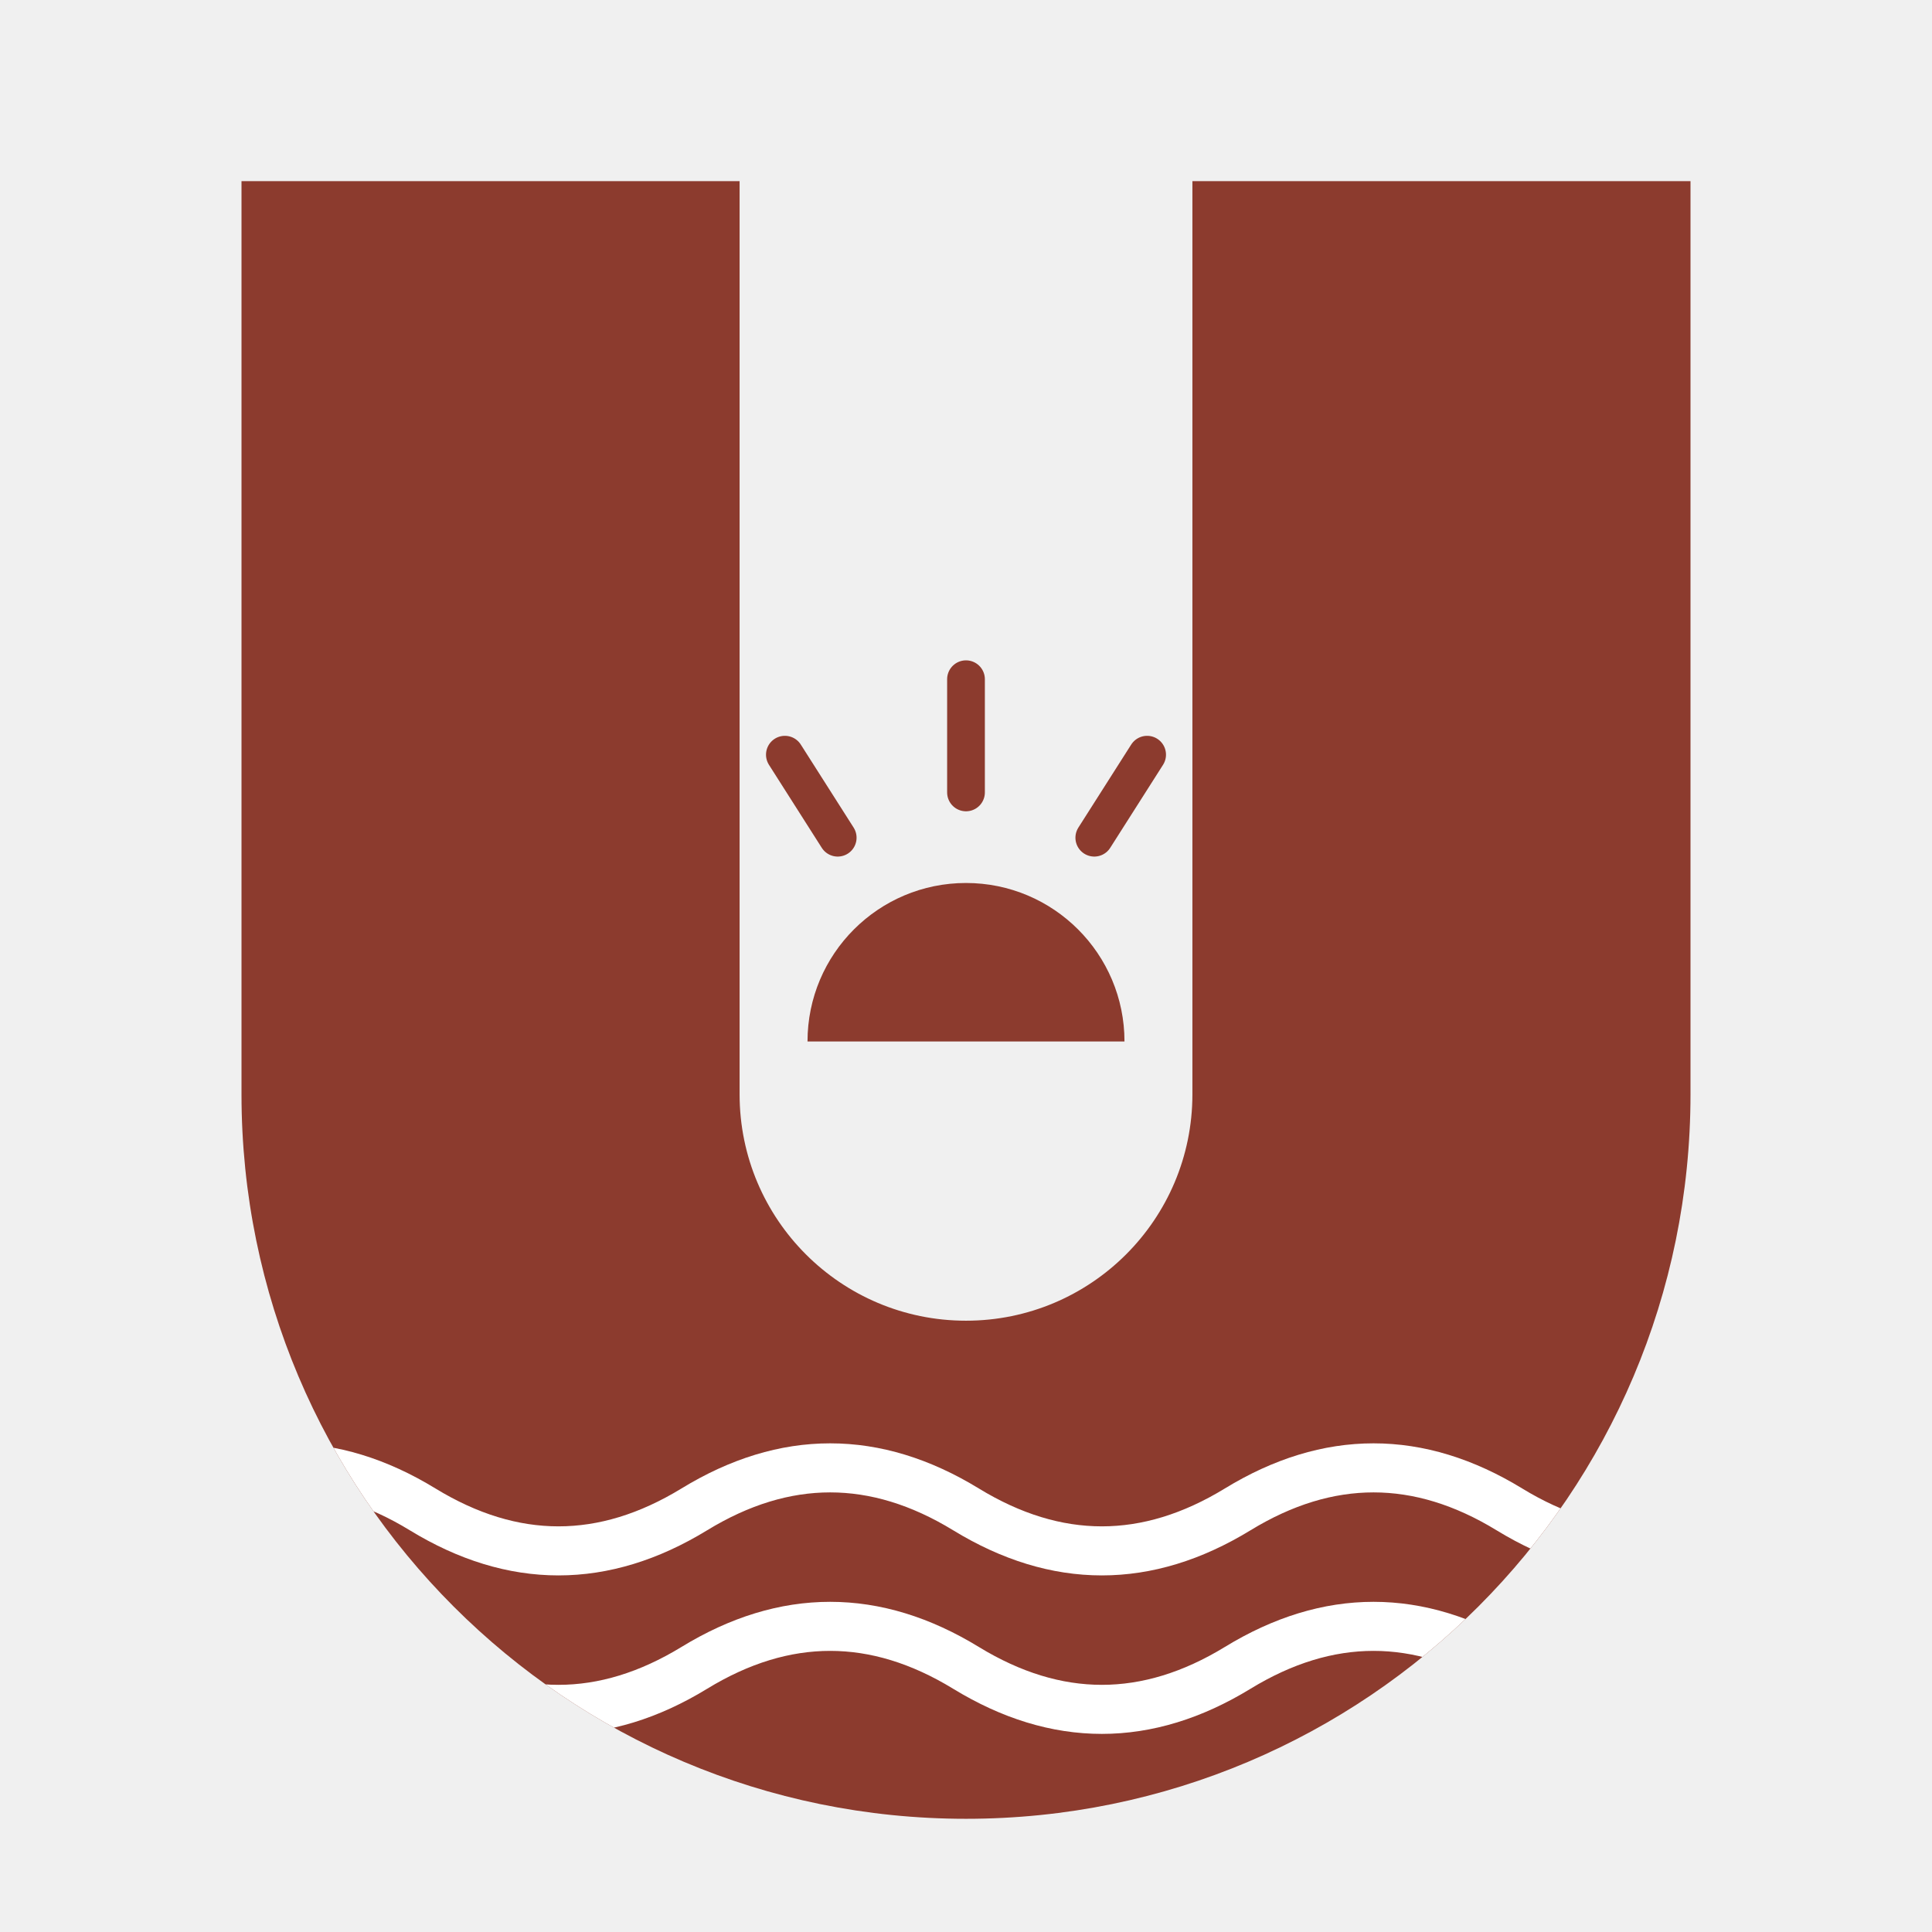
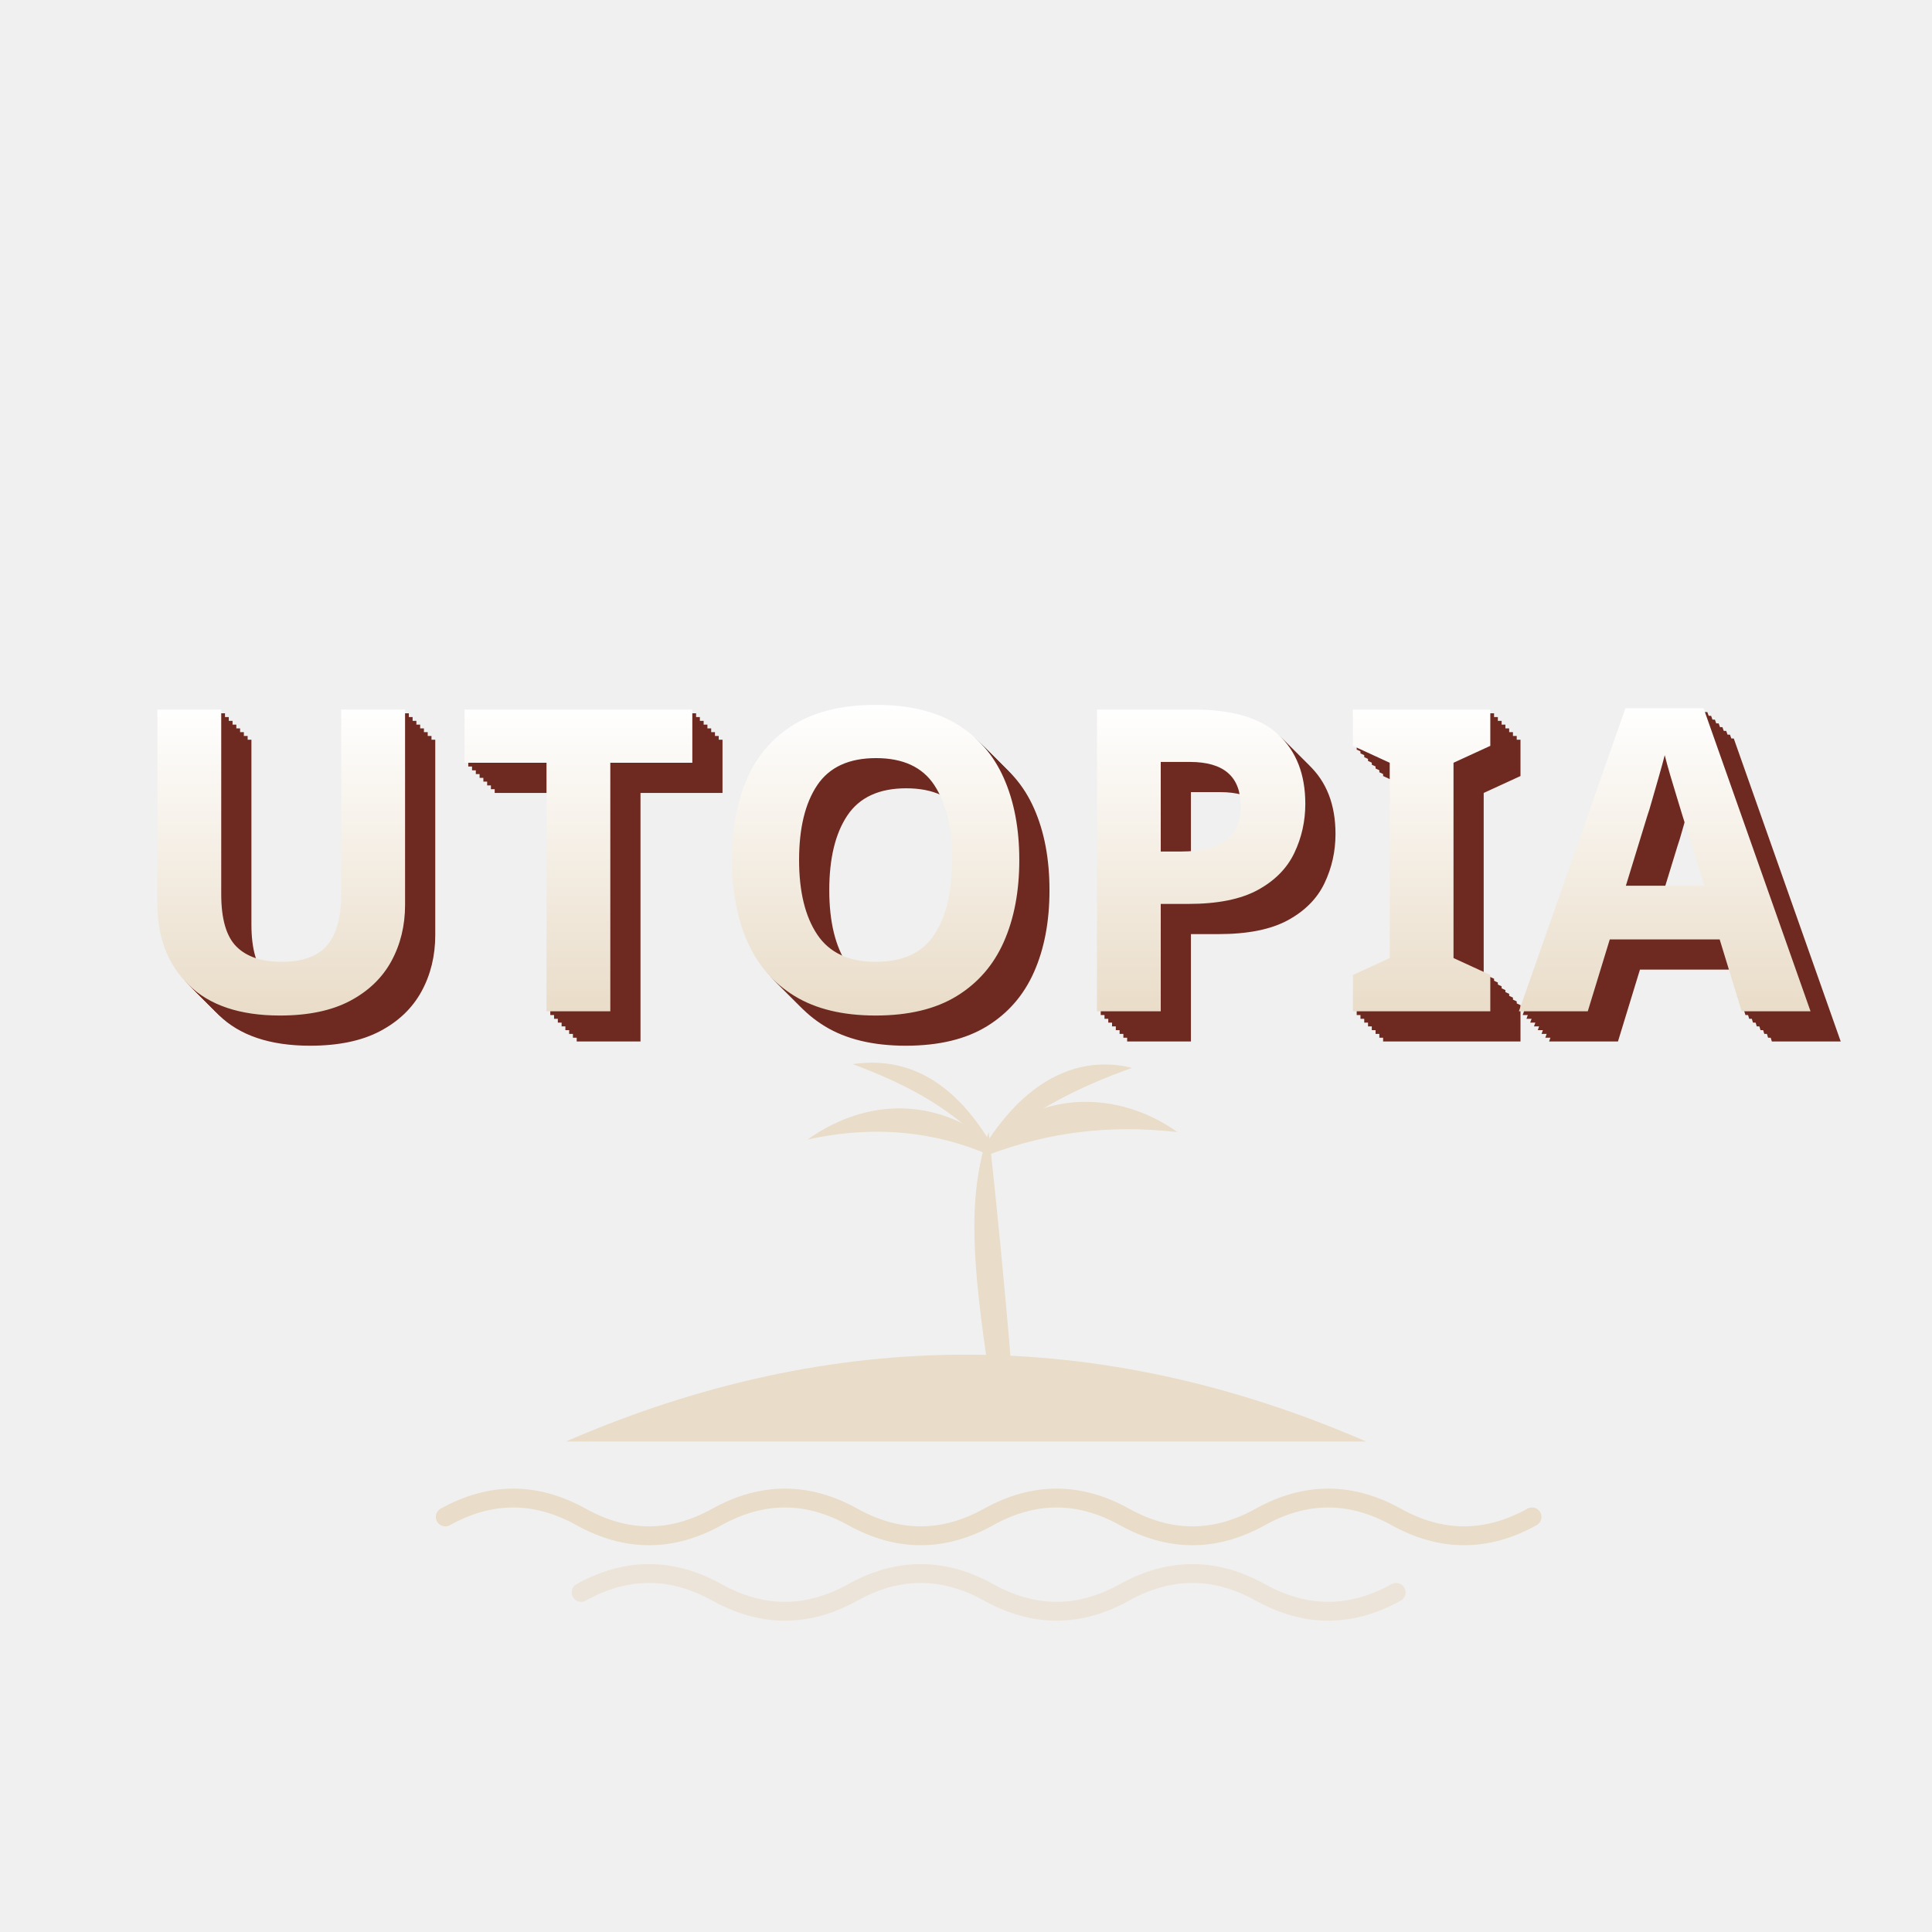
<svg xmlns="http://www.w3.org/2000/svg" viewBox="0 0 512 512">
  <defs>
-     <clipPath id="u">
-       <path d="M64,48 H196 V290 A60,60 0 0 0 316,290 V48 H448 V290 A192,192 0 0 1 64,290 Z" />
-     </clipPath>
+     <linearGradient id="face" x1="0" y1="0" x2="0" y2="1">
+       <stop offset="0" stop-color="#FFFFFF" />
+       <stop offset="1" stop-color="#E9DCC8" />
+     </linearGradient>
  </defs>
-   <path d="M64,48 H196 V290 A60,60 0 0 0 316,290 V48 H448 V290 A192,192 0 0 1 64,290 Z" fill="#8C3B2E" />
-   <path d="M214,276 A42,42 0 0 1 298,276 Z" fill="#8C3B2E" />
-   <g stroke="#8C3B2E" stroke-width="10" stroke-linecap="round">
-     <line x1="256" y1="210" x2="256" y2="180" />
-     <line x1="222" y1="222" x2="208" y2="200" />
-     <line x1="290" y1="222" x2="304" y2="200" />
+   <text x="257" y="269" text-anchor="middle" font-family="Futura" font-weight="700" font-size="112" letter-spacing="4" fill="#6E2A20">UTOPIA</text>
+   <text x="258" y="270" text-anchor="middle" font-family="Futura" font-weight="700" font-size="112" letter-spacing="4" fill="#6E2A20">UTOPIA</text>
+   <text x="259" y="271" text-anchor="middle" font-family="Futura" font-weight="700" font-size="112" letter-spacing="4" fill="#6E2A20">UTOPIA</text>
+   <text x="260" y="272" text-anchor="middle" font-family="Futura" font-weight="700" font-size="112" letter-spacing="4" fill="#6E2A20">UTOPIA</text>
+   <text x="261" y="273" text-anchor="middle" font-family="Futura" font-weight="700" font-size="112" letter-spacing="4" fill="#6E2A20">UTOPIA</text>
+   <text x="262" y="274" text-anchor="middle" font-family="Futura" font-weight="700" font-size="112" letter-spacing="4" fill="#6E2A20">UTOPIA</text>
+   <text x="263" y="275" text-anchor="middle" font-family="Futura" font-weight="700" font-size="112" letter-spacing="4" fill="#6E2A20">UTOPIA</text>
+   <text x="264" y="276" text-anchor="middle" font-family="Futura" font-weight="700" font-size="112" letter-spacing="4" fill="#6E2A20">UTOPIA</text>
+   <text x="256" y="268" text-anchor="middle" font-family="Futura" font-weight="700" font-size="112" letter-spacing="4" fill="url(#face)">UTOPIA</text>
+   <g fill="#E9DCC8">
+     <path d="M150 382 Q256 336 362 382 Z" />
+     <path d="M262 364 C258 336 256 318 262 300 C264 318 266 338 268 362 Z" />
+     <path d="M262 302 C246 290 228 292 214 302 C232 298 248 300 262 306 Z" />
+     <path d="M262 302 C278 288 298 290 312 300 C294 298 278 300 262 306 Z" />
+     <path d="M262 302 C252 286 240 280 226 282 C242 288 252 294 262 304 Z" />
+     <path d="M262 302 C274 284 288 280 300 283 C286 288 274 294 262 304 Z" />
  </g>
-   <g clip-path="url(#u)" fill="none" stroke="#FFFFFF" stroke-width="13" stroke-linecap="round">
-     <path d="M40,400 q36,-22 72,0 t72,0 t72,0 t72,0 t72,0 t72,0" />
-     <path d="M40,442 q36,-22 72,0 t72,0 t72,0 t72,0 t72,0 t72,0" />
+   <g fill="none" stroke="#E9DCC8" stroke-width="5" stroke-linecap="round">
+     <path d="M118 402 q18 -10 36 0 t36 0 t36 0 t36 0 t36 0 t36 0 t36 0 t36 0" />
+     <path d="M154 422 q18 -10 36 0 t36 0 t36 0 t36 0 t36 0 t36 0" opacity="0.6" />
  </g>
</svg>
